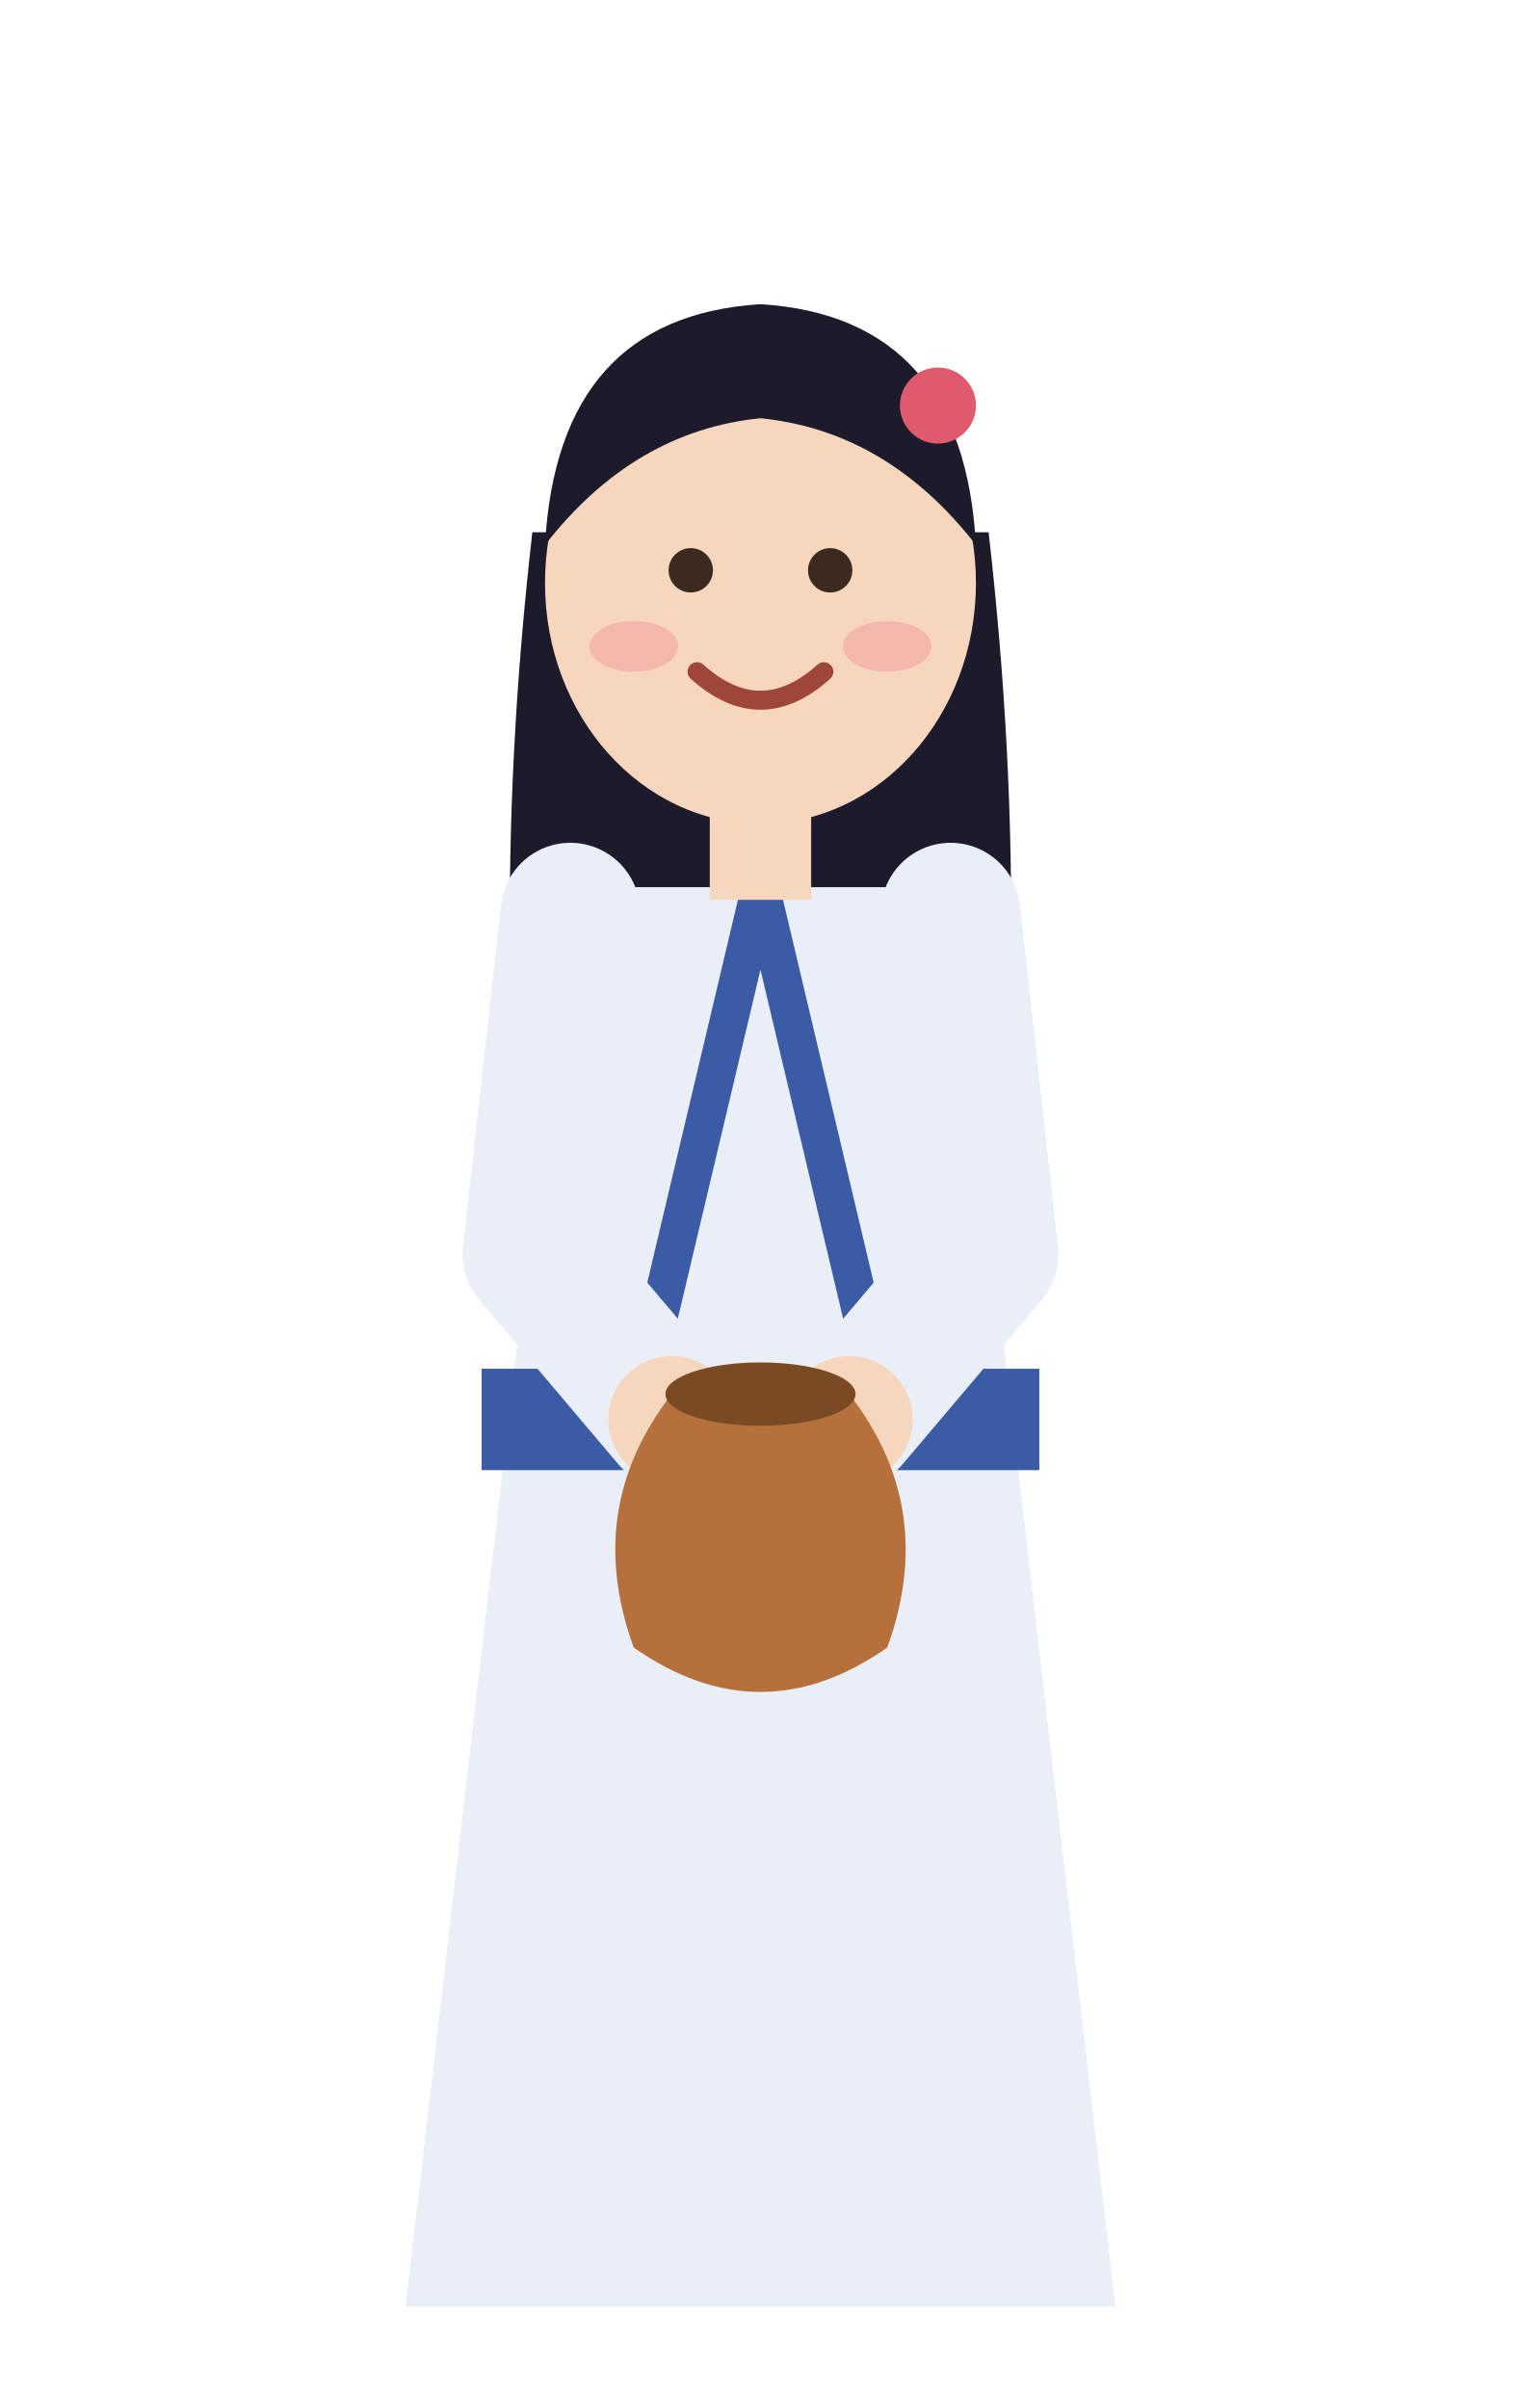
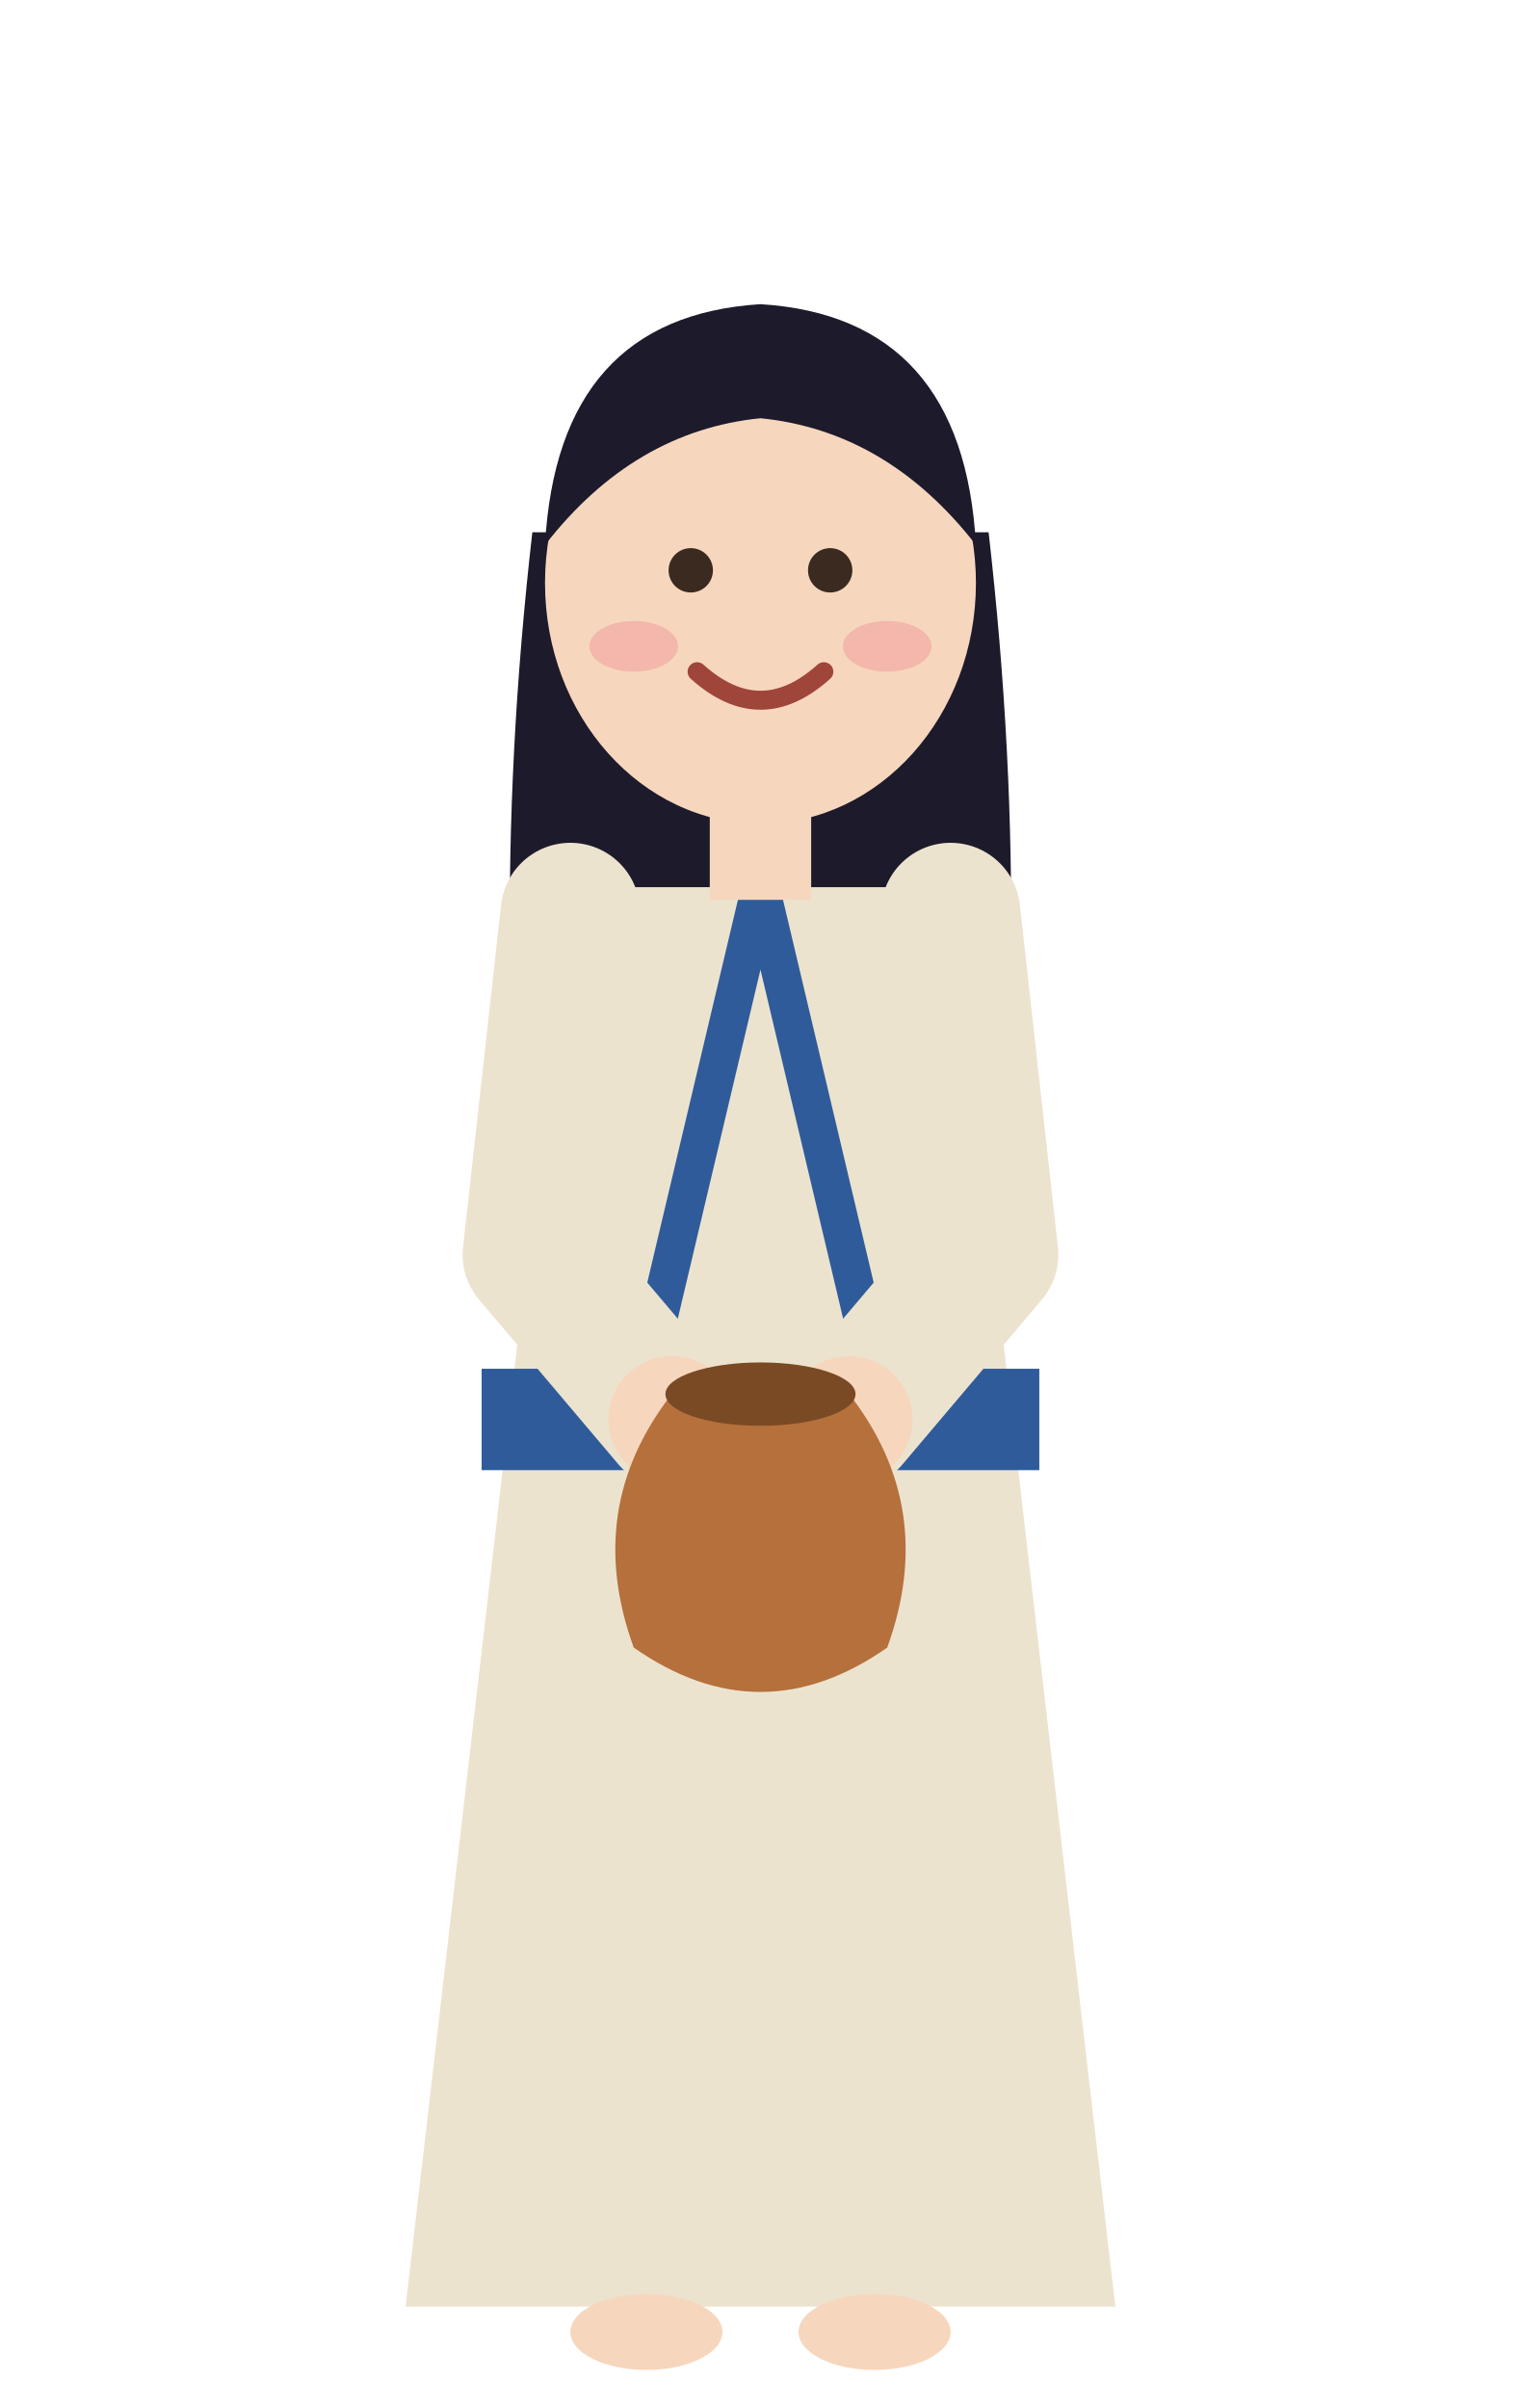
<svg xmlns="http://www.w3.org/2000/svg" width="240" height="380" viewBox="0 -20 240 380">
  <path d="M84 64 q-8 70 2 130 h68 q10 -60 2 -130 z" fill="#1d1a2b" />
-   <path d="M90 120 L150 120 L176 344 L64 344 Z" fill="#e9eef7" />
-   <path d="M120 120 L102 196 M120 120 L138 196" stroke="#3b5ba5" stroke-width="6" fill="none" />
-   <rect x="76" y="196" width="88" height="16" fill="#3b5ba5" />
+   <path d="M90 120 L150 120 L176 344 L64 344 Z" fill="#ece3cf" />
+   <path d="M120 120 L102 196 M120 120 L138 196" stroke="#2f5b9a" stroke-width="6" fill="none" />
+   <rect x="76" y="196" width="88" height="16" fill="#2f5b9a" />
  <rect x="112" y="100" width="16" height="22" fill="#f6d7bd" />
  <ellipse cx="120" cy="72" rx="34" ry="38" fill="#f6d7bd" />
  <path d="M86 66 q2 -36 34 -38 q32 2 34 38 q-14 -18 -34 -20 q-20 2 -34 20 z" fill="#1d1a2b" />
-   <circle cx="148" cy="44" r="6" fill="#e05a6d" />
  <circle cx="109" cy="70" r="3.5" fill="#3a2a20" />
  <circle cx="131" cy="70" r="3.5" fill="#3a2a20" />
  <path d="M110 86 q10 9 20 0" fill="none" stroke="#a0453a" stroke-width="3" stroke-linecap="round" />
  <ellipse cx="100" cy="82" rx="7" ry="4" fill="#f29c9c" opacity=".55" />
  <ellipse cx="140" cy="82" rx="7" ry="4" fill="#f29c9c" opacity=".55" />
-   <polyline points="90,124 84,178 106,204" fill="none" stroke="#e9eef7" stroke-width="22" stroke-linecap="round" stroke-linejoin="round" />
+   <polyline points="90,124 84,178 106,204" fill="none" stroke="#ece3cf" stroke-width="22" stroke-linecap="round" stroke-linejoin="round" />
  <circle cx="106" cy="204" r="10" fill="#f6d7bd" />
-   <polyline points="150,124 156,178 134,204" fill="none" stroke="#e9eef7" stroke-width="22" stroke-linecap="round" stroke-linejoin="round" />
+   <polyline points="150,124 156,178 134,204" fill="none" stroke="#ece3cf" stroke-width="22" stroke-linecap="round" stroke-linejoin="round" />
  <circle cx="134" cy="204" r="10" fill="#f6d7bd" />
  <path d="M106 200 q-14 18 -6 40 q20 14 40 0 q8 -22 -6 -40 z" fill="#b5703c" />
  <ellipse cx="120" cy="200" rx="15" ry="5" fill="#7a4a24" />
+   <ellipse cx="102" cy="348" rx="12" ry="6" fill="#f6d7bd" />
+   <ellipse cx="138" cy="348" rx="12" ry="6" fill="#f6d7bd" />
</svg>
